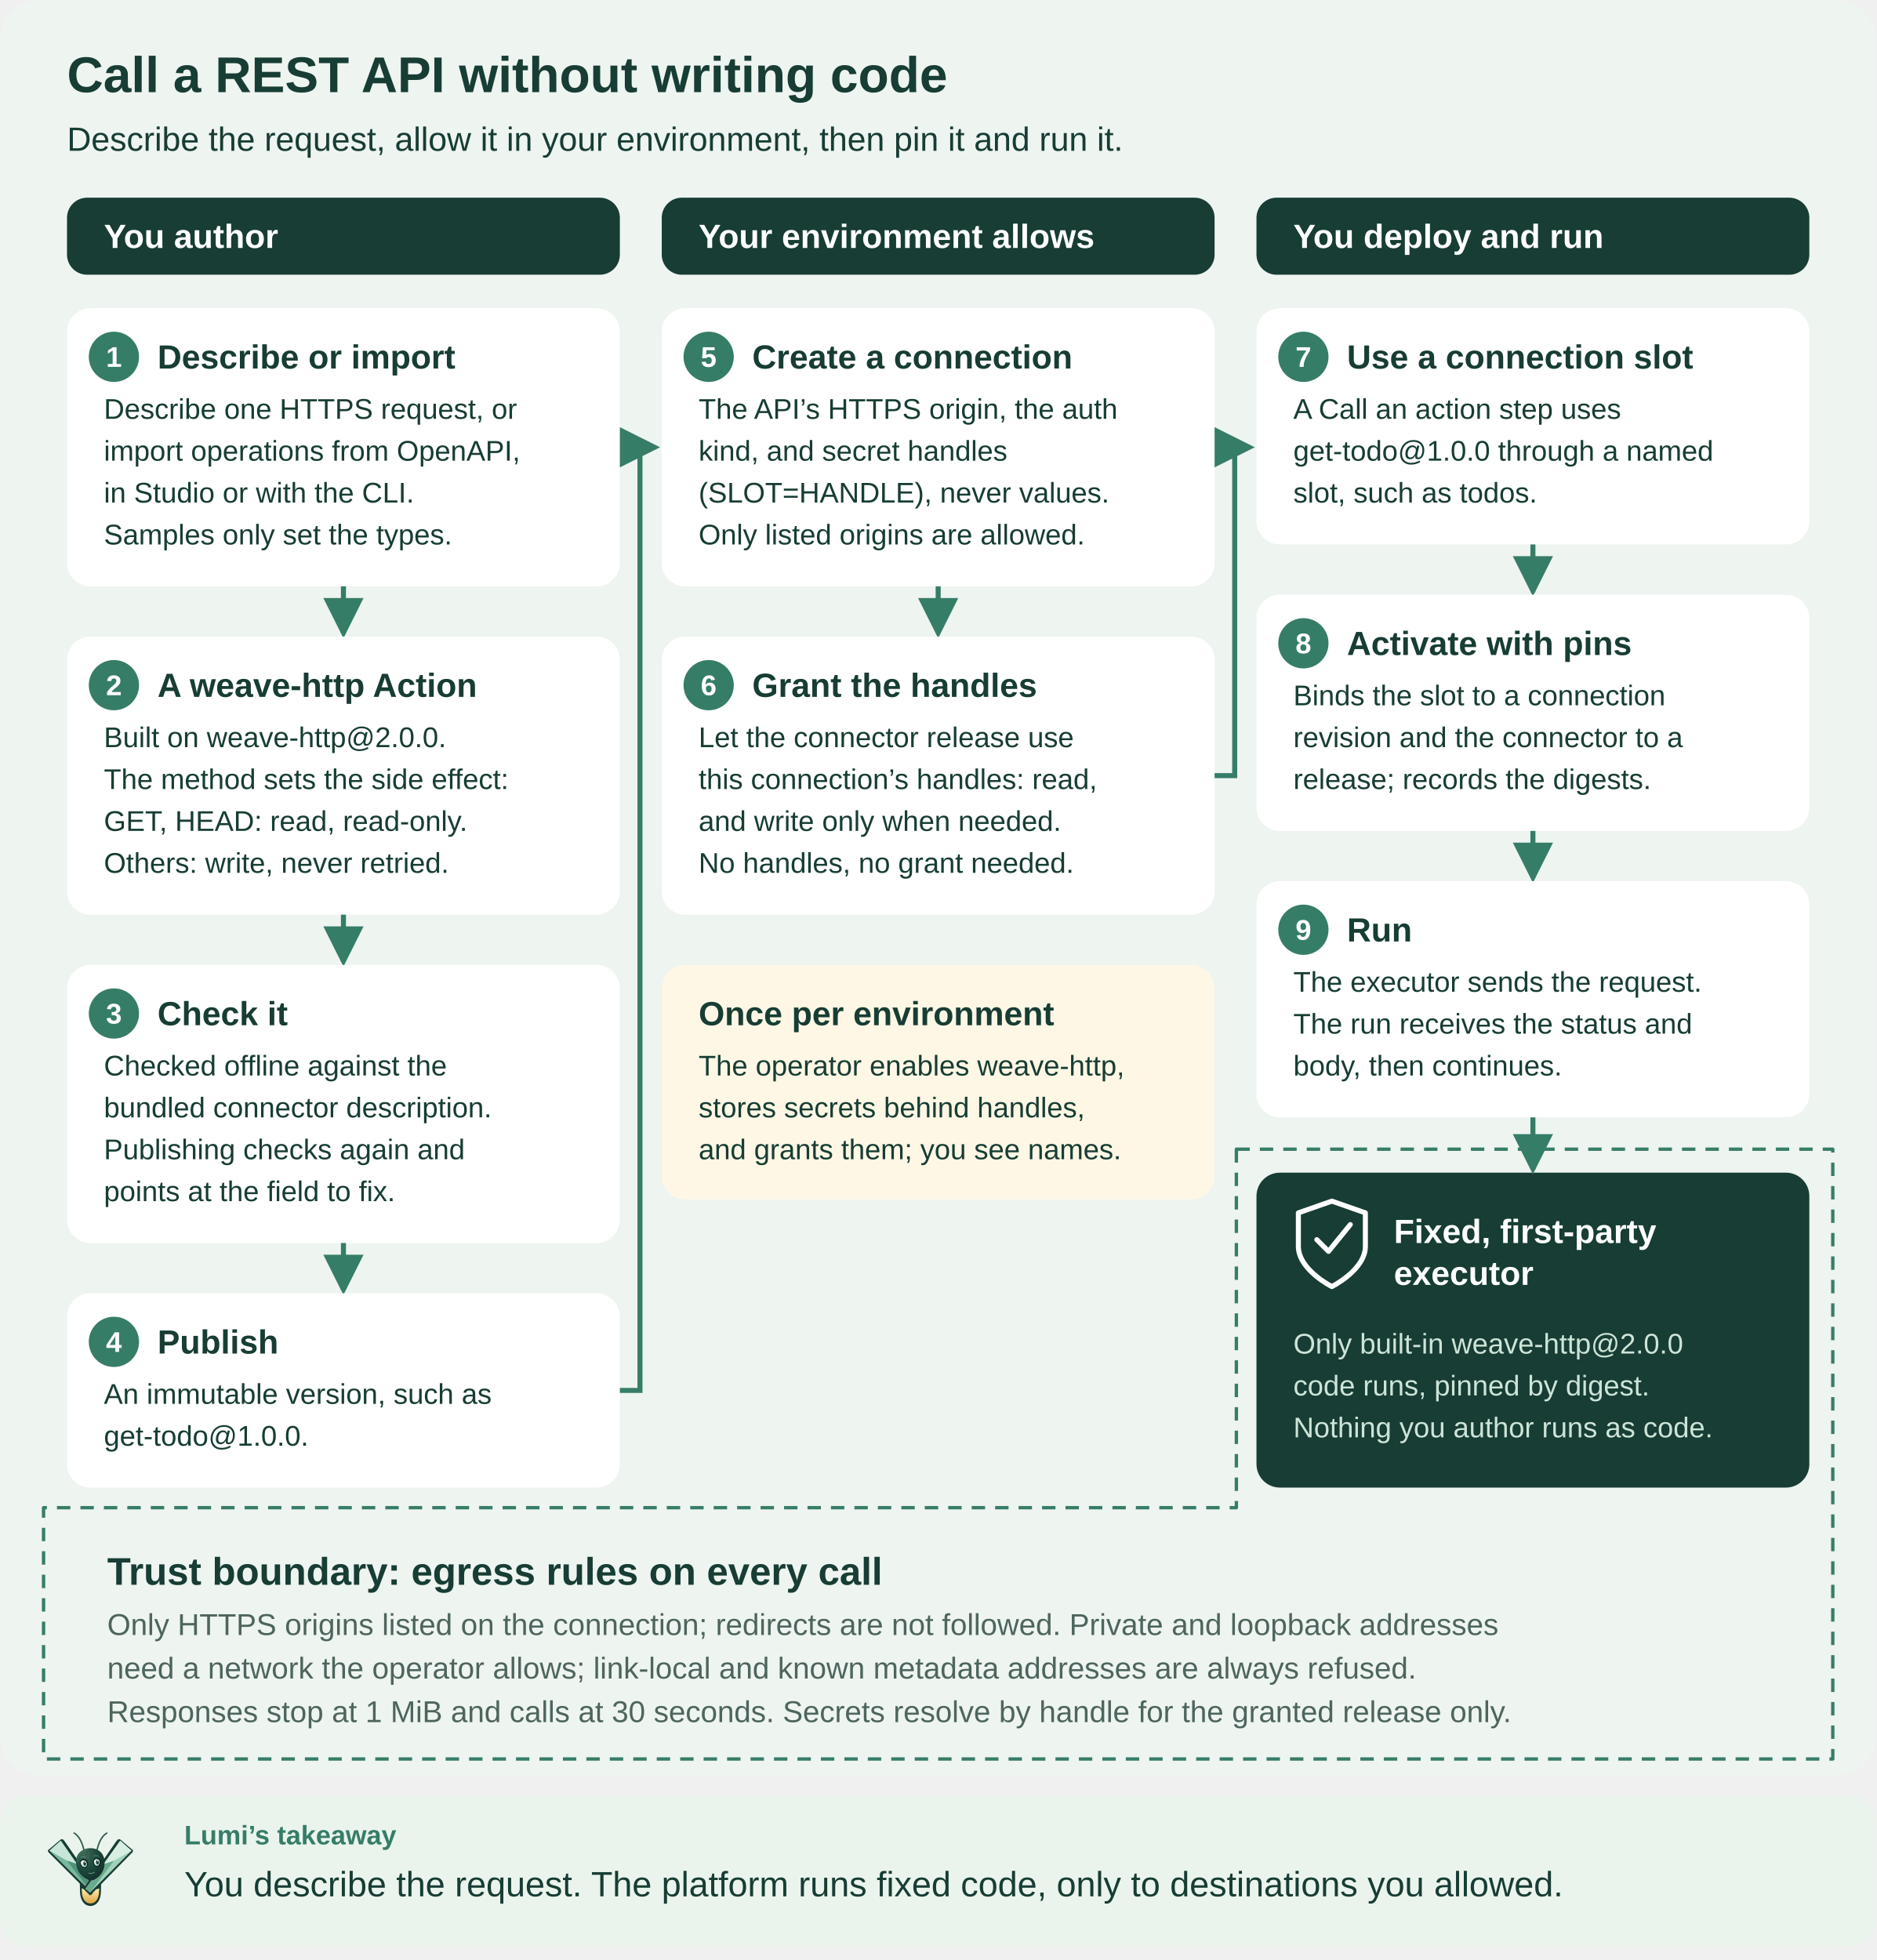
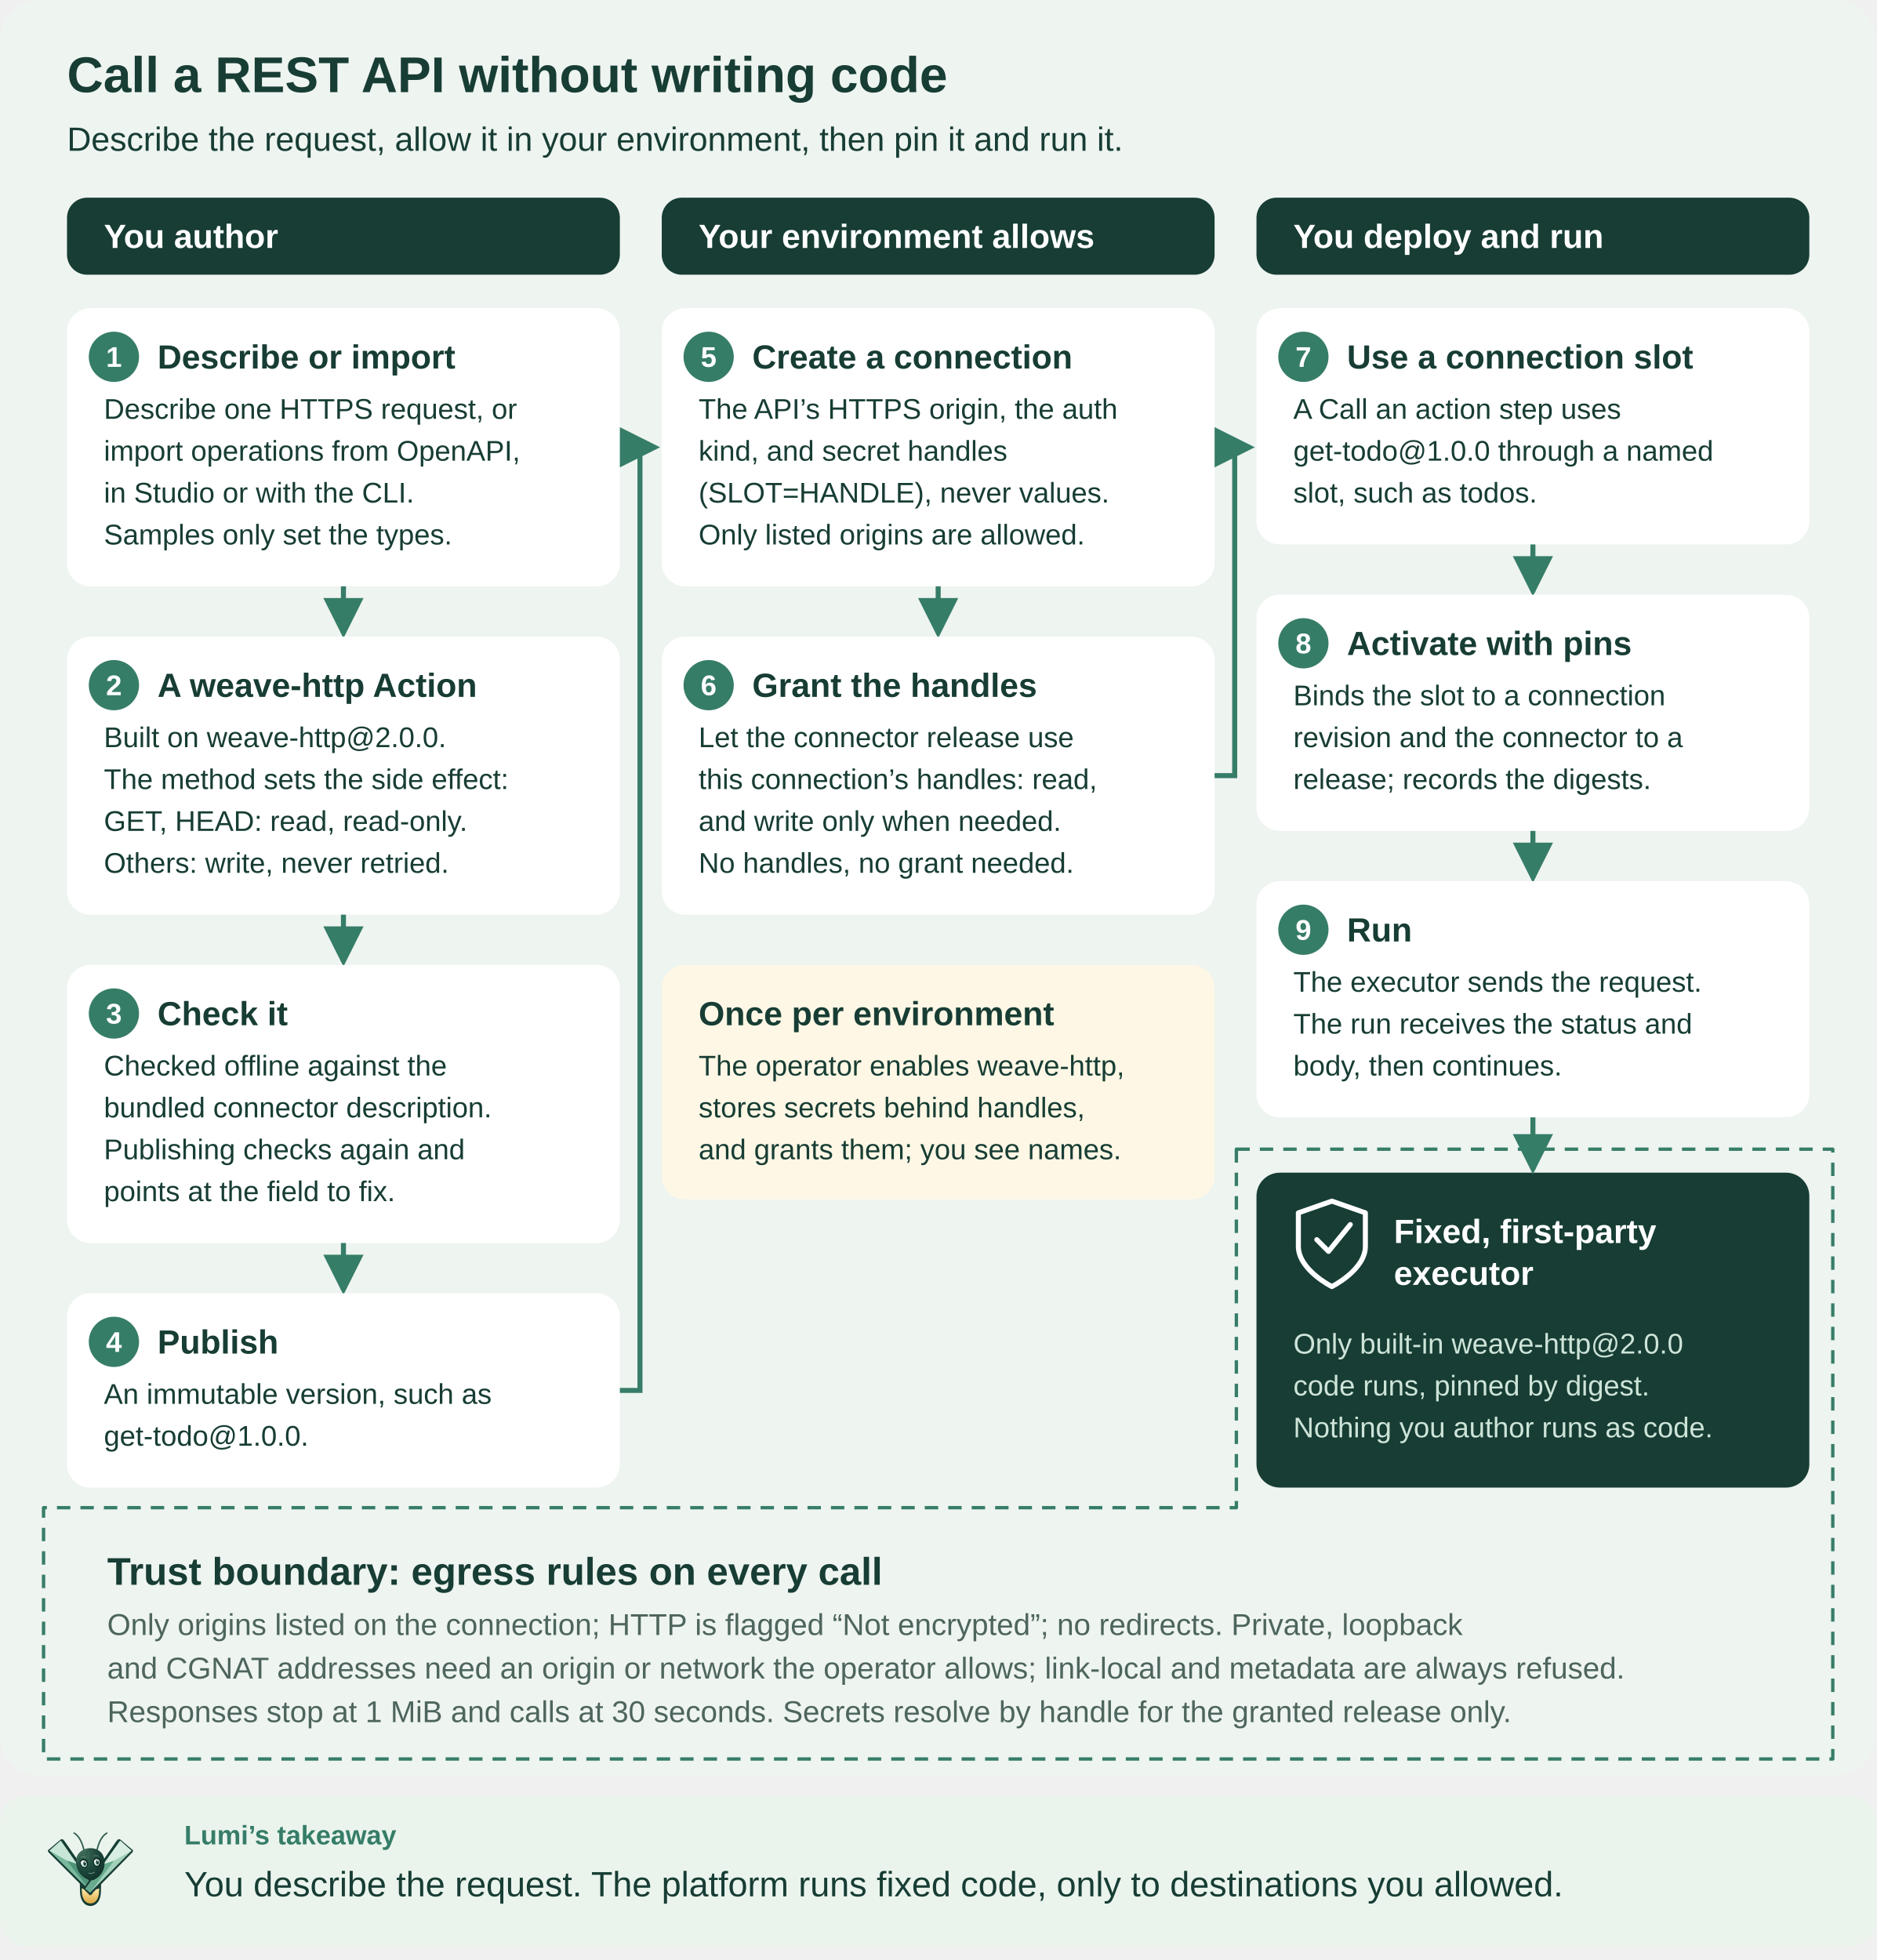
<svg xmlns="http://www.w3.org/2000/svg" width="1120" height="1170" viewBox="0 0 1120 1170" role="img" aria-labelledby="title desc">
  <defs>
    <marker id="arrow" markerWidth="8" markerHeight="8" refX="7" refY="4" orient="auto">
      <path d="M0 0L8 4L0 8Z" fill="#367D68" />
    </marker>
  </defs>
  <style>text{font-family:Arial,Helvetica,sans-serif;fill:#173D34}.title{font-size:30px;font-weight:700}.h{font-size:23px;font-weight:700}.b{font-size:20px;font-weight:700}.p{font-size:20px}.small{font-size:18px;fill:#4D655D}.lbl{font-size:17px}.w{fill:#FFFFFF}.wm{fill:#CEE4D8}.n{font-size:17px;font-weight:700;fill:#FFFFFF}.arrow{fill:none;stroke:#367D68;stroke-width:3;marker-end:url(#arrow)}.ret{fill:none;stroke:#367D68;stroke-width:2.5;stroke-dasharray:8 6;marker-end:url(#arrow)}.life{fill:none;stroke:#A8C8B9;stroke-width:2;stroke-dasharray:6 6}.icon{fill:none;stroke:#367D68;stroke-width:3;stroke-linecap:round;stroke-linejoin:round}.iconw{fill:none;stroke:#FFFFFF;stroke-width:3;stroke-linecap:round;stroke-linejoin:round}.halo{paint-order:stroke;stroke:#EEF4F0;stroke-width:7px;stroke-linejoin:round}</style>
  <rect width="1120" height="1060" rx="24" fill="#EEF4F0" />
  <text class="title" x="40" y="55">Call a REST API without writing code</text>
  <text class="p" x="40" y="90">Describe the request, allow it in your environment, then pin it and run it.</text>
  <rect x="40" y="118" width="330" height="46" rx="12" fill="#173D34" />
  <text class="b w" x="62" y="148">You author</text>
  <rect x="395" y="118" width="330" height="46" rx="12" fill="#173D34" />
  <text class="b w" x="417" y="148">Your environment allows</text>
  <rect x="750" y="118" width="330" height="46" rx="12" fill="#173D34" />
  <text class="b w" x="772" y="148">You deploy and run</text>
  <rect x="40" y="184" width="330" height="166" rx="14" fill="white" />
  <circle cx="68" cy="213" r="15" fill="#367D68" />
  <text class="n" x="68" y="219" text-anchor="middle">1</text>
  <text class="b" x="94" y="220">Describe or import</text>
  <text class="lbl" x="62" y="250">Describe one HTTPS request, or</text>
  <text class="lbl" x="62" y="275">import operations from OpenAPI,</text>
  <text class="lbl" x="62" y="300">in Studio or with the CLI.</text>
  <text class="lbl" x="62" y="325">Samples only set the types.</text>
  <path class="arrow" d="M205 350V378" />
  <rect x="40" y="380" width="330" height="166" rx="14" fill="white" />
  <circle cx="68" cy="409" r="15" fill="#367D68" />
  <text class="n" x="68" y="415" text-anchor="middle">2</text>
  <text class="b" x="94" y="416">A weave-http Action</text>
  <text class="lbl" x="62" y="446">Built on weave-http@2.0.0.</text>
  <text class="lbl" x="62" y="471">The method sets the side effect:</text>
  <text class="lbl" x="62" y="496">GET, HEAD: read, read-only.</text>
  <text class="lbl" x="62" y="521">Others: write, never retried.</text>
  <path class="arrow" d="M205 546V574" />
  <rect x="40" y="576" width="330" height="166" rx="14" fill="white" />
  <circle cx="68" cy="605" r="15" fill="#367D68" />
  <text class="n" x="68" y="611" text-anchor="middle">3</text>
  <text class="b" x="94" y="612">Check it</text>
  <text class="lbl" x="62" y="642">Checked offline against the</text>
  <text class="lbl" x="62" y="667">bundled connector description.</text>
  <text class="lbl" x="62" y="692">Publishing checks again and</text>
  <text class="lbl" x="62" y="717">points at the field to fix.</text>
  <path class="arrow" d="M205 742V770" />
  <rect x="40" y="772" width="330" height="116" rx="14" fill="white" />
  <circle cx="68" cy="801" r="15" fill="#367D68" />
  <text class="n" x="68" y="807" text-anchor="middle">4</text>
  <text class="b" x="94" y="808">Publish</text>
  <text class="lbl" x="62" y="838">An immutable version, such as</text>
  <text class="lbl" x="62" y="863">get-todo@1.0.0.</text>
  <path class="arrow" d="M370 830H382V267H391" />
  <rect x="395" y="184" width="330" height="166" rx="14" fill="white" />
  <circle cx="423" cy="213" r="15" fill="#367D68" />
  <text class="n" x="423" y="219" text-anchor="middle">5</text>
  <text class="b" x="449" y="220">Create a connection</text>
  <text class="lbl" x="417" y="250">The API’s HTTPS origin, the auth</text>
  <text class="lbl" x="417" y="275">kind, and secret handles</text>
  <text class="lbl" x="417" y="300">(SLOT=HANDLE), never values.</text>
  <text class="lbl" x="417" y="325">Only listed origins are allowed.</text>
  <path class="arrow" d="M560 350V378" />
  <rect x="395" y="380" width="330" height="166" rx="14" fill="white" />
  <circle cx="423" cy="409" r="15" fill="#367D68" />
  <text class="n" x="423" y="415" text-anchor="middle">6</text>
  <text class="b" x="449" y="416">Grant the handles</text>
  <text class="lbl" x="417" y="446">Let the connector release use</text>
  <text class="lbl" x="417" y="471">this connection’s handles: read,</text>
  <text class="lbl" x="417" y="496">and write only when needed.</text>
  <text class="lbl" x="417" y="521">No handles, no grant needed.</text>
  <rect x="395" y="576" width="330" height="140" rx="14" fill="#FFF7E5" />
  <text class="b" x="417" y="612">Once per environment</text>
  <text class="lbl" x="417" y="642">The operator enables weave-http,</text>
  <text class="lbl" x="417" y="667">stores secrets behind handles,</text>
  <text class="lbl" x="417" y="692">and grants them; you see names.</text>
  <path class="arrow" d="M725 463H737V267H746" />
  <rect x="750" y="184" width="330" height="141" rx="14" fill="white" />
  <circle cx="778" cy="213" r="15" fill="#367D68" />
  <text class="n" x="778" y="219" text-anchor="middle">7</text>
  <text class="b" x="804" y="220">Use a connection slot</text>
  <text class="lbl" x="772" y="250">A Call an action step uses</text>
  <text class="lbl" x="772" y="275">get-todo@1.0.0 through a named</text>
  <text class="lbl" x="772" y="300">slot, such as todos.</text>
  <path class="arrow" d="M915 325V353" />
  <rect x="750" y="355" width="330" height="141" rx="14" fill="white" />
  <circle cx="778" cy="384" r="15" fill="#367D68" />
  <text class="n" x="778" y="390" text-anchor="middle">8</text>
  <text class="b" x="804" y="391">Activate with pins</text>
  <text class="lbl" x="772" y="421">Binds the slot to a connection</text>
  <text class="lbl" x="772" y="446">revision and the connector to a</text>
  <text class="lbl" x="772" y="471">release; records the digests.</text>
  <path class="arrow" d="M915 496V524" />
  <rect x="750" y="526" width="330" height="141" rx="14" fill="white" />
  <circle cx="778" cy="555" r="15" fill="#367D68" />
  <text class="n" x="778" y="561" text-anchor="middle">9</text>
  <text class="b" x="804" y="562">Run</text>
  <text class="lbl" x="772" y="592">The executor sends the request.</text>
  <text class="lbl" x="772" y="617">The run receives the status and</text>
  <text class="lbl" x="772" y="642">body, then continues.</text>
  <path d="M738 686H1094V1050H26V900H738Z" fill="none" stroke="#367D68" stroke-width="2" stroke-dasharray="8 6" stroke-linejoin="round" />
  <rect x="750" y="700" width="330" height="188" rx="14" fill="#173D34" />
  <g class="iconw" transform="translate(772 722)">
    <path d="M3 2l20-7 20 7v20c0 14-20 24-20 24S3 36 3 22Z" />
    <path d="M14 18l7 7 13-16" />
  </g>
  <text class="b w" x="832" y="742">Fixed, first-party</text>
  <text class="b w" x="832" y="767">executor</text>
  <text class="lbl wm" x="772" y="808">Only built-in weave-http@2.0.0</text>
  <text class="lbl wm" x="772" y="833">code runs, pinned by digest.</text>
  <text class="lbl wm" x="772" y="858">Nothing you author runs as code.</text>
  <path class="arrow" d="M915 667V698" />
  <text class="h" x="64" y="946">Trust boundary: egress rules on every call</text>
-   <text class="small" x="64" y="976">Only HTTPS origins listed on the connection; redirects are not followed. Private and loopback addresses</text>
-   <text class="small" x="64" y="1002">need a network the operator allows; link-local and known metadata addresses are always refused.</text>
+   <text class="small" x="64" y="976">Only origins listed on the connection; HTTP is flagged “Not encrypted”; no redirects. Private, loopback</text>
+   <text class="small" x="64" y="1002">and CGNAT addresses need an origin or network the operator allows; link-local and metadata are always refused.</text>
  <text class="small" x="64" y="1028">Responses stop at 1 MiB and calls at 30 seconds. Secrets resolve by handle for the granted release only.</text>
  <g id="lumi-takeaway">
    <rect x="0" y="1072" width="1120" height="90" rx="16" fill="#EAF4ED" />
    <g transform="translate(22 1083) scale(.25)">
      <defs>
        <radialGradient id="lumi-face" cx=".3" cy=".2" r=".9">
          <stop stop-color="#3C6957" />
          <stop offset=".55" stop-color="#1C463A" />
          <stop offset="1" stop-color="#102E28" />
        </radialGradient>
        <linearGradient id="lumi-eye" x1="0" y1="0" x2="0" y2="1">
          <stop stop-color="#FFFFFF" />
          <stop offset="1" stop-color="#B8DCC8" />
        </linearGradient>
        <linearGradient id="lumi-lantern" x1="0" y1="0" x2="0" y2="1">
          <stop stop-color="#FFEDAD" />
          <stop offset="1" stop-color="#DDA743" />
        </linearGradient>
      </defs>
      <g stroke-linecap="round" stroke-linejoin="round">
        <path d="M113 89C109 67 100 51 89 45M143 89C147 67 156 51 167 45" fill="none" stroke="#315C4E" stroke-width="3.5" />
        <path d="M102 134Q128 122 154 134L153 184C153 206 142 219 128 219C114 219 103 206 103 184Z" fill="#173D34" />
        <path d="M107 177Q128 185 149 177L148 191C146 205 138 213 128 213C118 213 110 205 108 191Z" fill="url(#lumi-lantern)" />
        <path d="M30 83L56 61Q61 57 66 64L142 174L130 193L28 91Q24 86 30 83Z" fill="#173D34" />
        <path d="M57 63L135 175L129 185L30 87Z" fill="#78B89C" />
        <path d="M57 63L96 119L72 111L30 87Z" fill="#C7E6D7" />
        <path d="M72 111L96 119L135 175L129 185Z" fill="#4F9479" />
        <path d="M226 83L200 61Q195 57 190 64L111 178L127 194L228 91Q232 86 226 83Z" fill="#173D34" />
        <path d="M199 63L116 178L127 187L226 87Z" fill="#A1D1B9" />
        <path d="M199 63L160 119L184 111L226 87Z" fill="#D8EEE3" />
        <path d="M184 111L160 119L116 178L127 187Z" fill="#68AA8D" />
        <g transform="rotate(-5 128 120)">
          <path d="M94 115C93 95 108 81 128 81C148 81 163 95 162 115       C162 135 150 152 130 158C109 155 95 138 94 115Z" fill="url(#lumi-face)" />
          <path d="M98 111C98 96 110 86 124 85" fill="none" stroke="#83AF94" stroke-width="1.2" opacity=".5" />
          <path d="M128 87C124 99 124 106 126 112" fill="none" stroke="#58856B" stroke-width="1" opacity=".4" />
          <path d="M103 114C104 106 111 103 117 107C124 111 124 120 119 126       C111 131 104 124 103 114Z" fill="#0C2923" />
          <path d="M105 114C106 109 111 107 116 110C120 113 121 120 117 124       C111 127 106 122 105 114Z" fill="url(#lumi-eye)" />
          <ellipse cx="114.5" cy="116.5" rx="3.3" ry="5.4" fill="#173D34" />
          <circle cx="115.5" cy="113.5" r="1.4" fill="#FFFFFF" />
          <path d="M135 112C138 105 145 103 151 108C156 114 153 124 147 127       C139 129 133 120 135 112Z" fill="#0C2923" />
          <path d="M137 113C139 108 144 107 148 110C152 114 150 121 146 124       C140 126 136 120 137 113Z" fill="url(#lumi-eye)" />
          <ellipse cx="145" cy="116" rx="3.3" ry="5.4" fill="#173D34" />
          <circle cx="146" cy="113" r="1.4" fill="#FFFFFF" />
          <path d="M106 101Q112 98 118 102M137 101Q143 98 149 102" fill="none" stroke="#6C997E" stroke-width="1.8" opacity=".65" />
          <path d="M122 140Q129 143 136 139" fill="none" stroke="#84B295" stroke-width="1.5" />
        </g>
      </g>
    </g>
    <text x="110" y="1101" style="font-family:Arial,Helvetica,sans-serif;font-size:16px;font-weight:700;fill:#367D68">Lumi’s takeaway</text>
    <text x="110" y="1132" style="font-family:Arial,Helvetica,sans-serif;font-size:21px;fill:#173D34">You describe the request. The platform runs fixed code, only to destinations you allowed.</text>
  </g>
</svg>
